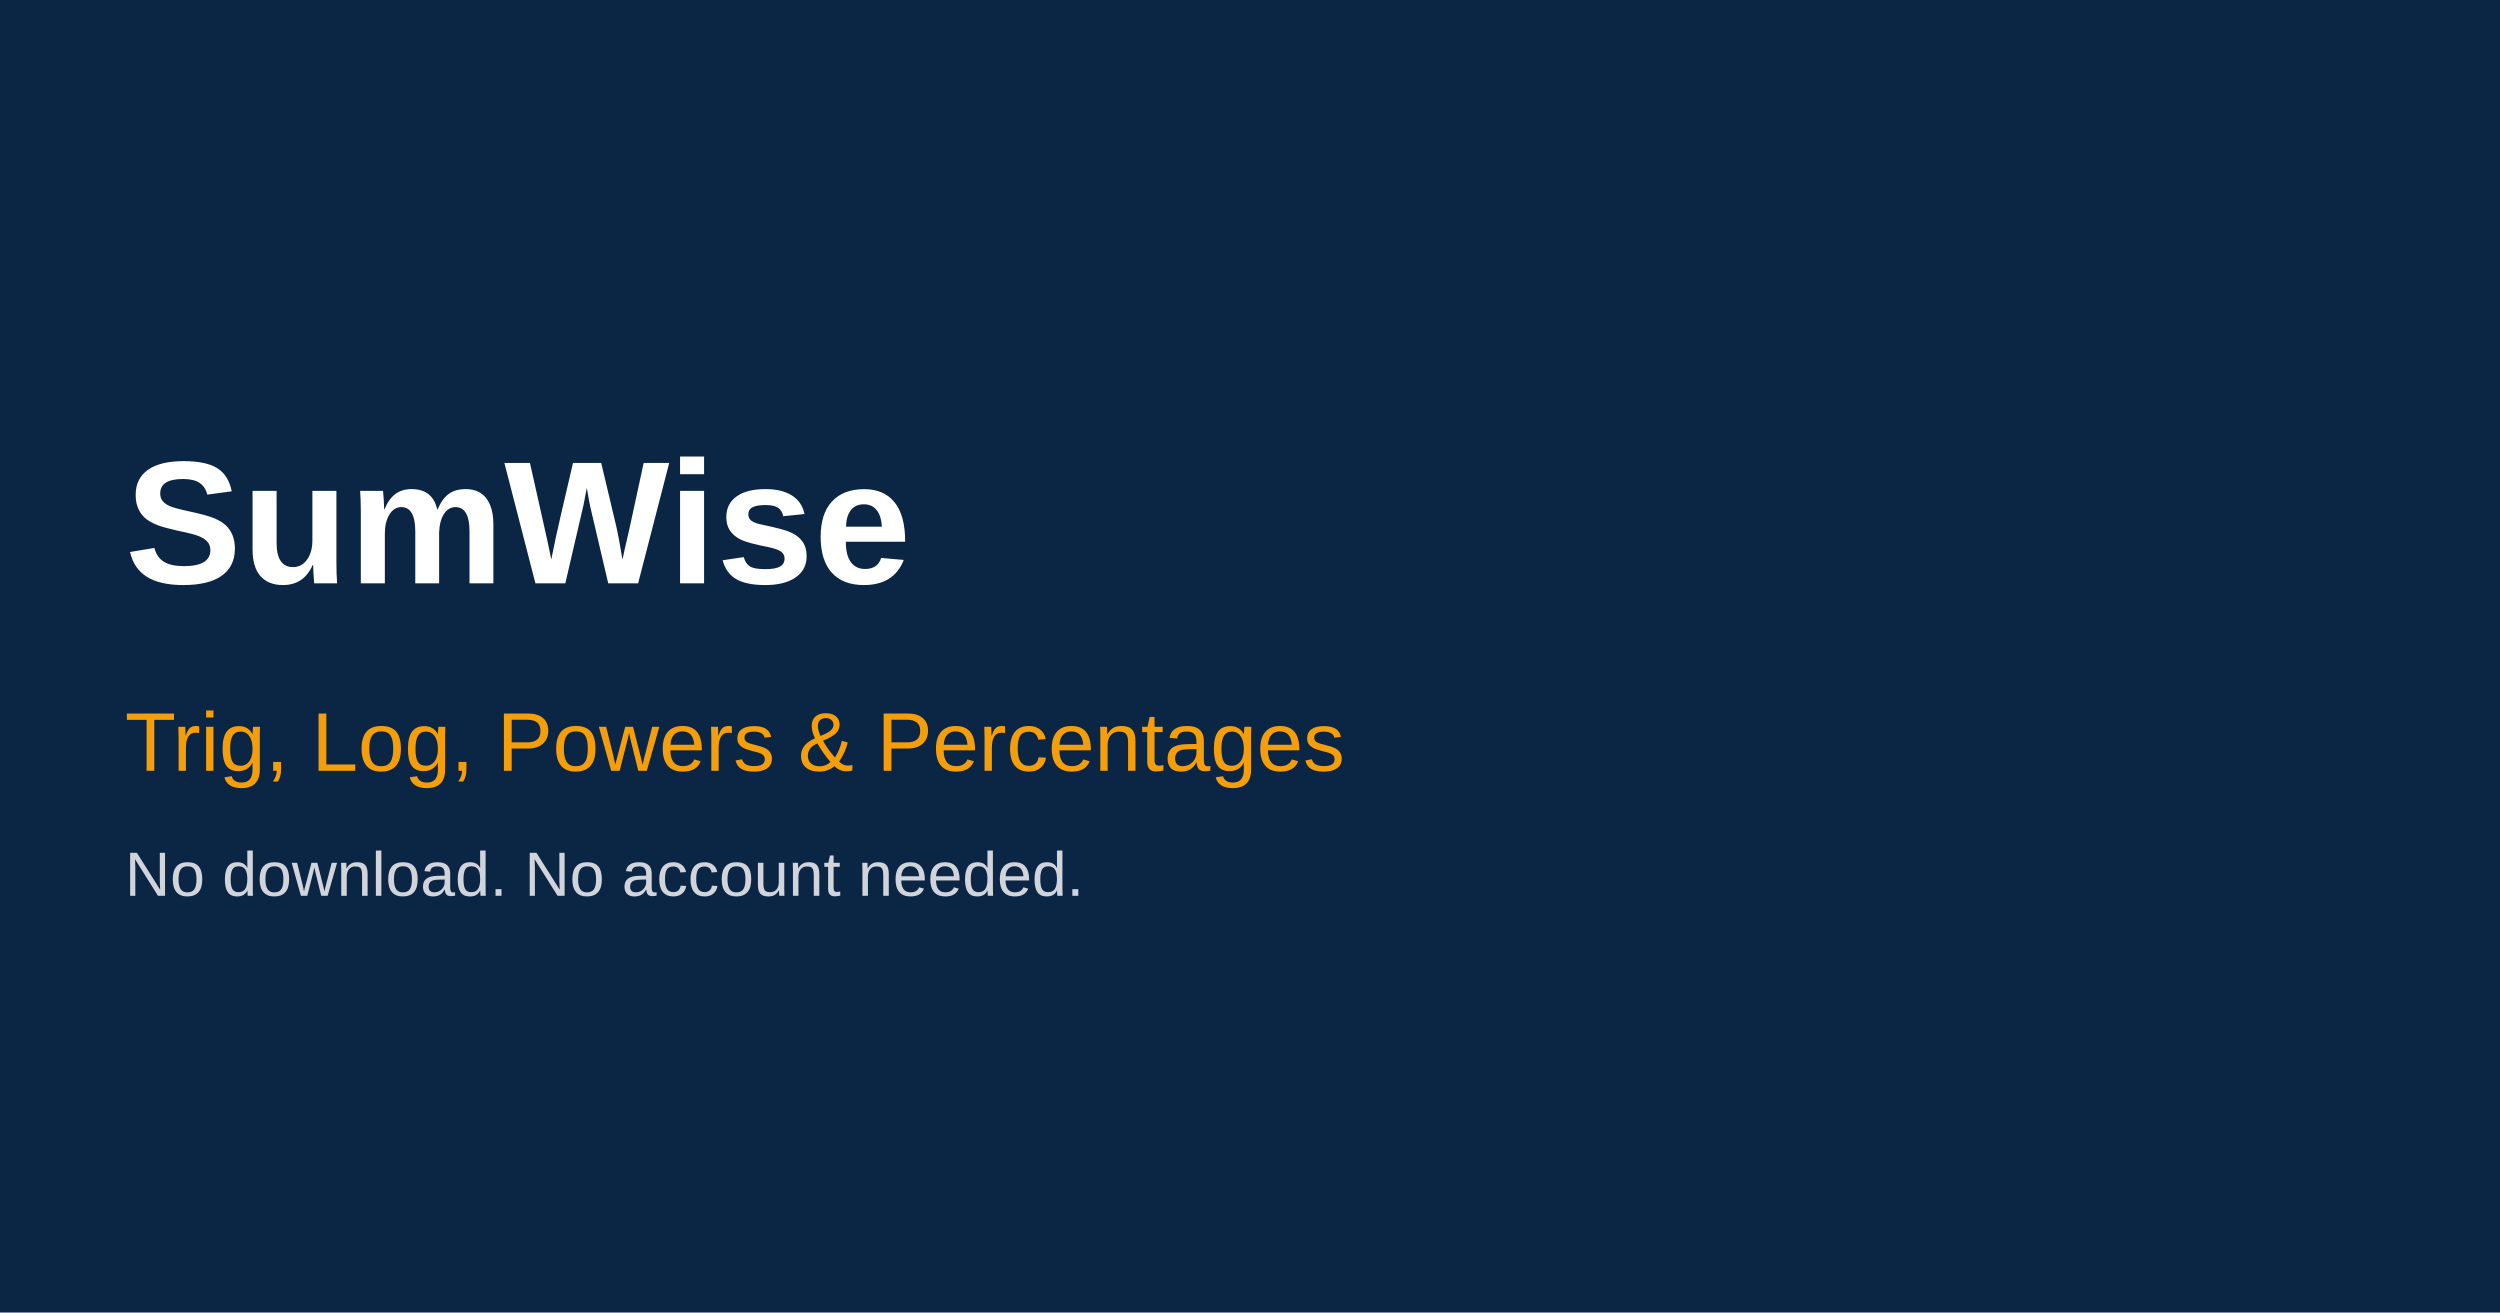
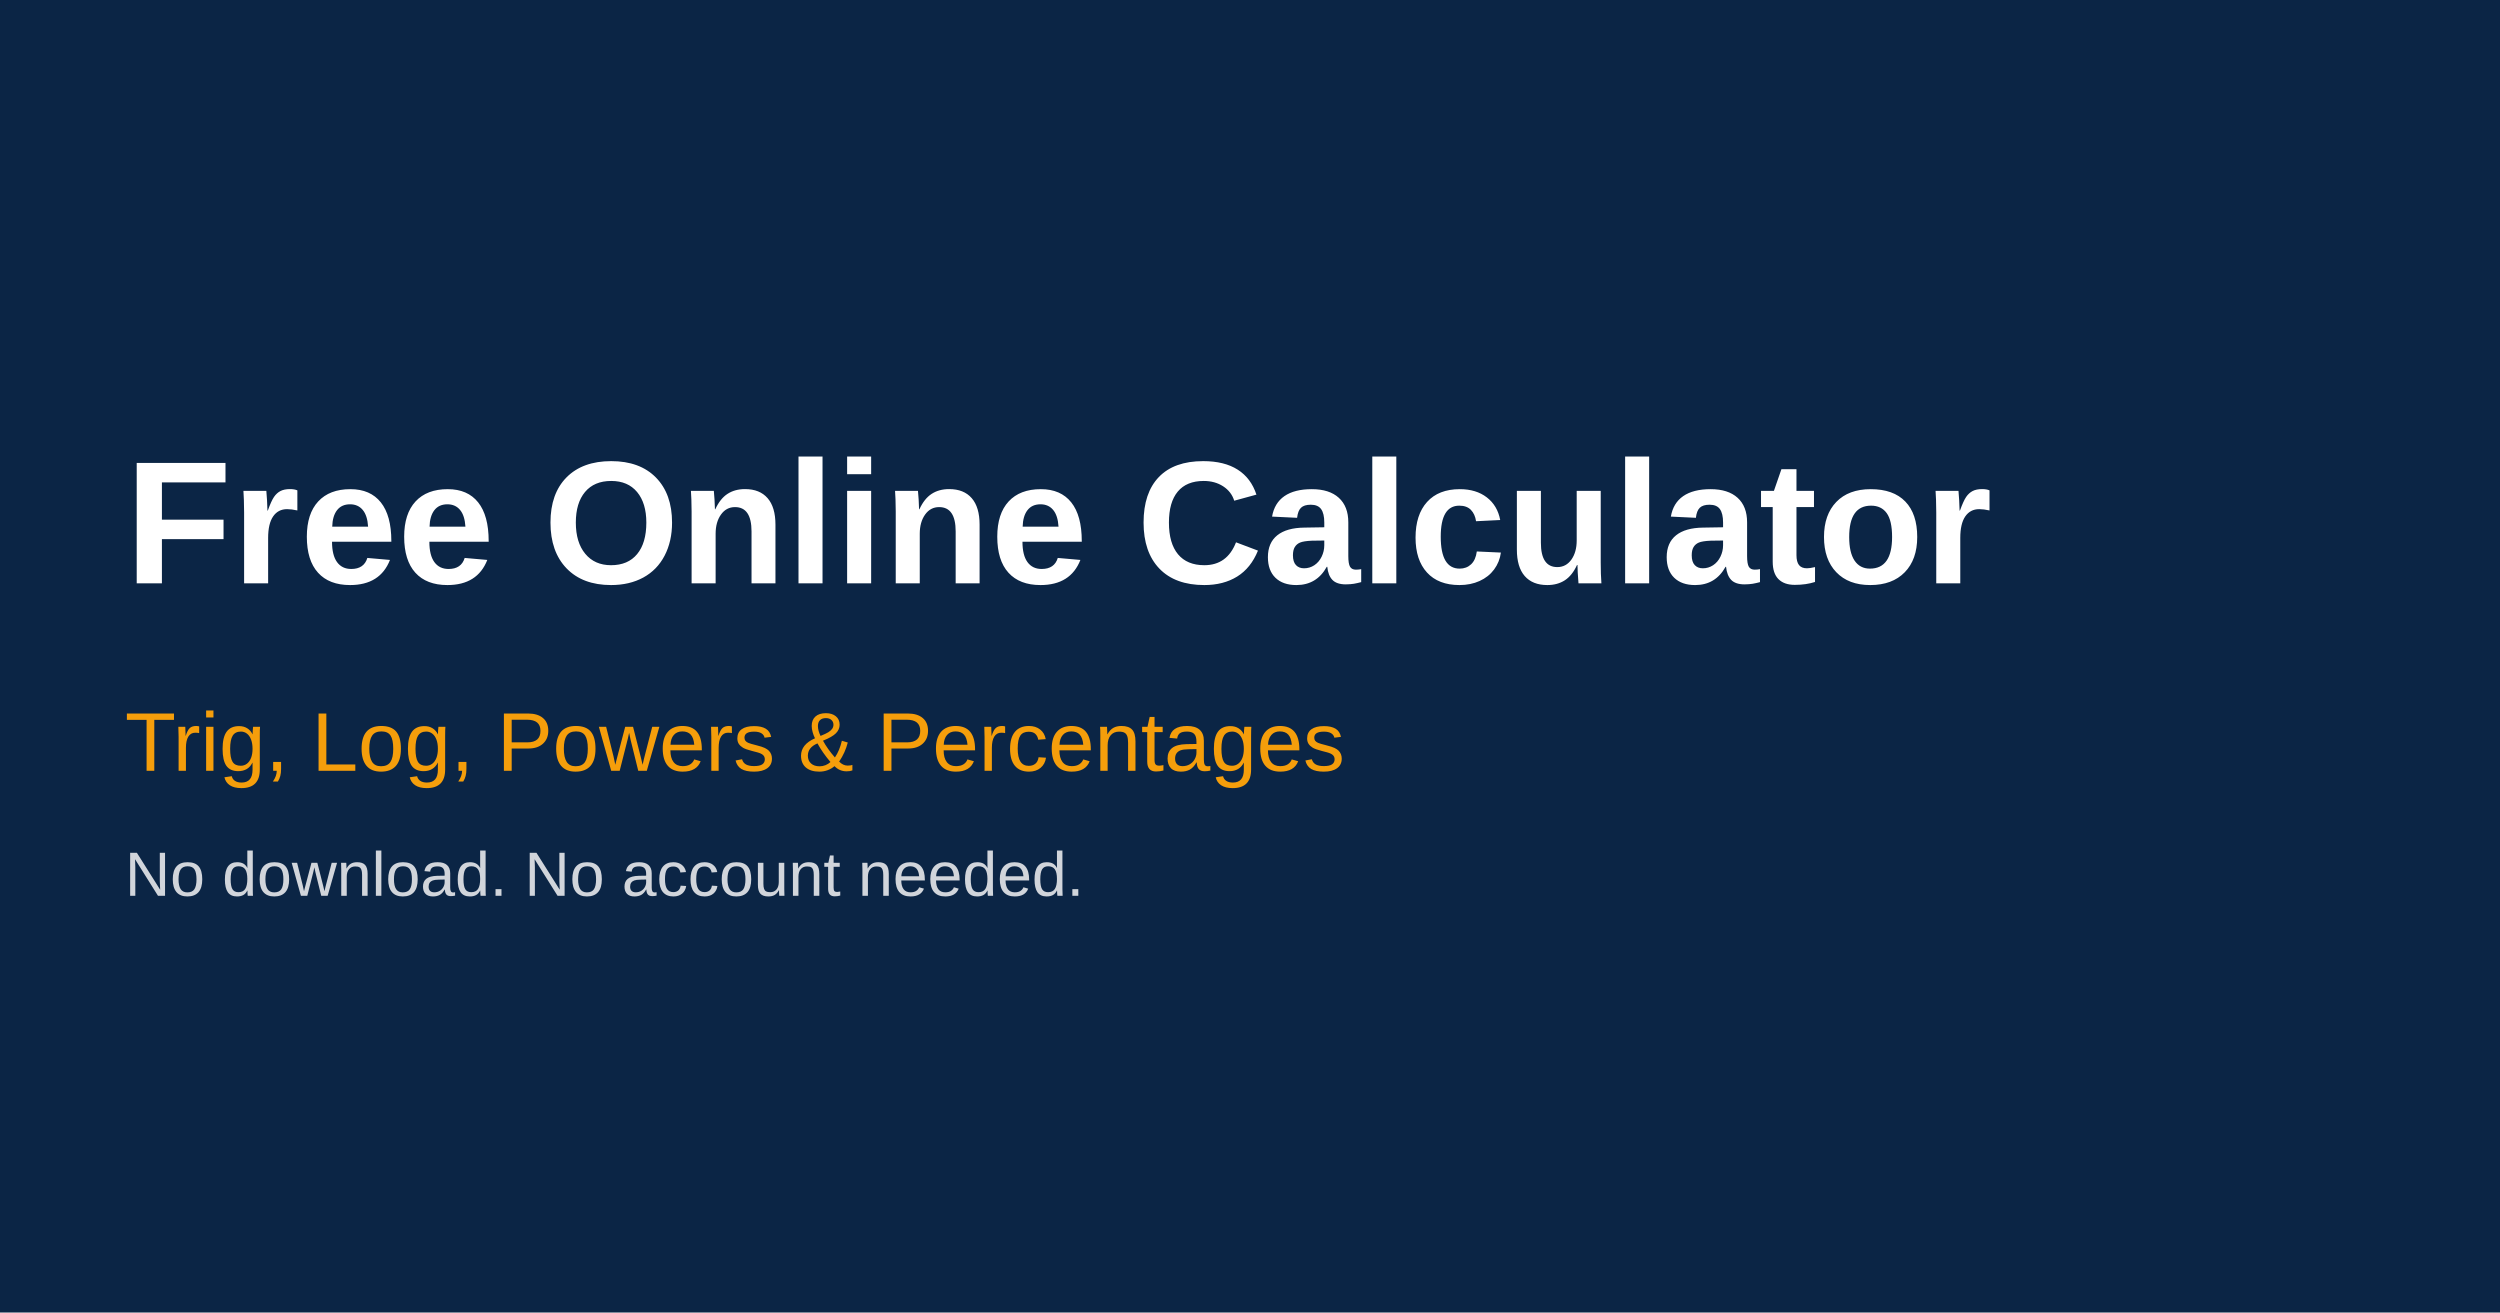
<svg xmlns="http://www.w3.org/2000/svg" width="1200" height="630">
  <rect width="1200" height="630" fill="#0b2545" />
-   <text x="60" y="280" font-family="Arial, sans-serif" font-size="84" font-weight="bold" fill="#ffffff">SumWise</text>
+   <text x="60" y="280" font-family="Arial, sans-serif" font-size="84" font-weight="bold" fill="#ffffff">Free Online Calculator</text>
  <text x="60" y="370" font-family="Arial, sans-serif" font-size="40" fill="#f59e0b">Trig, Log, Powers &amp; Percentages</text>
  <text x="60" y="430" font-family="Arial, sans-serif" font-size="30" fill="#d1d5db">No download. No account needed.</text>
</svg>
